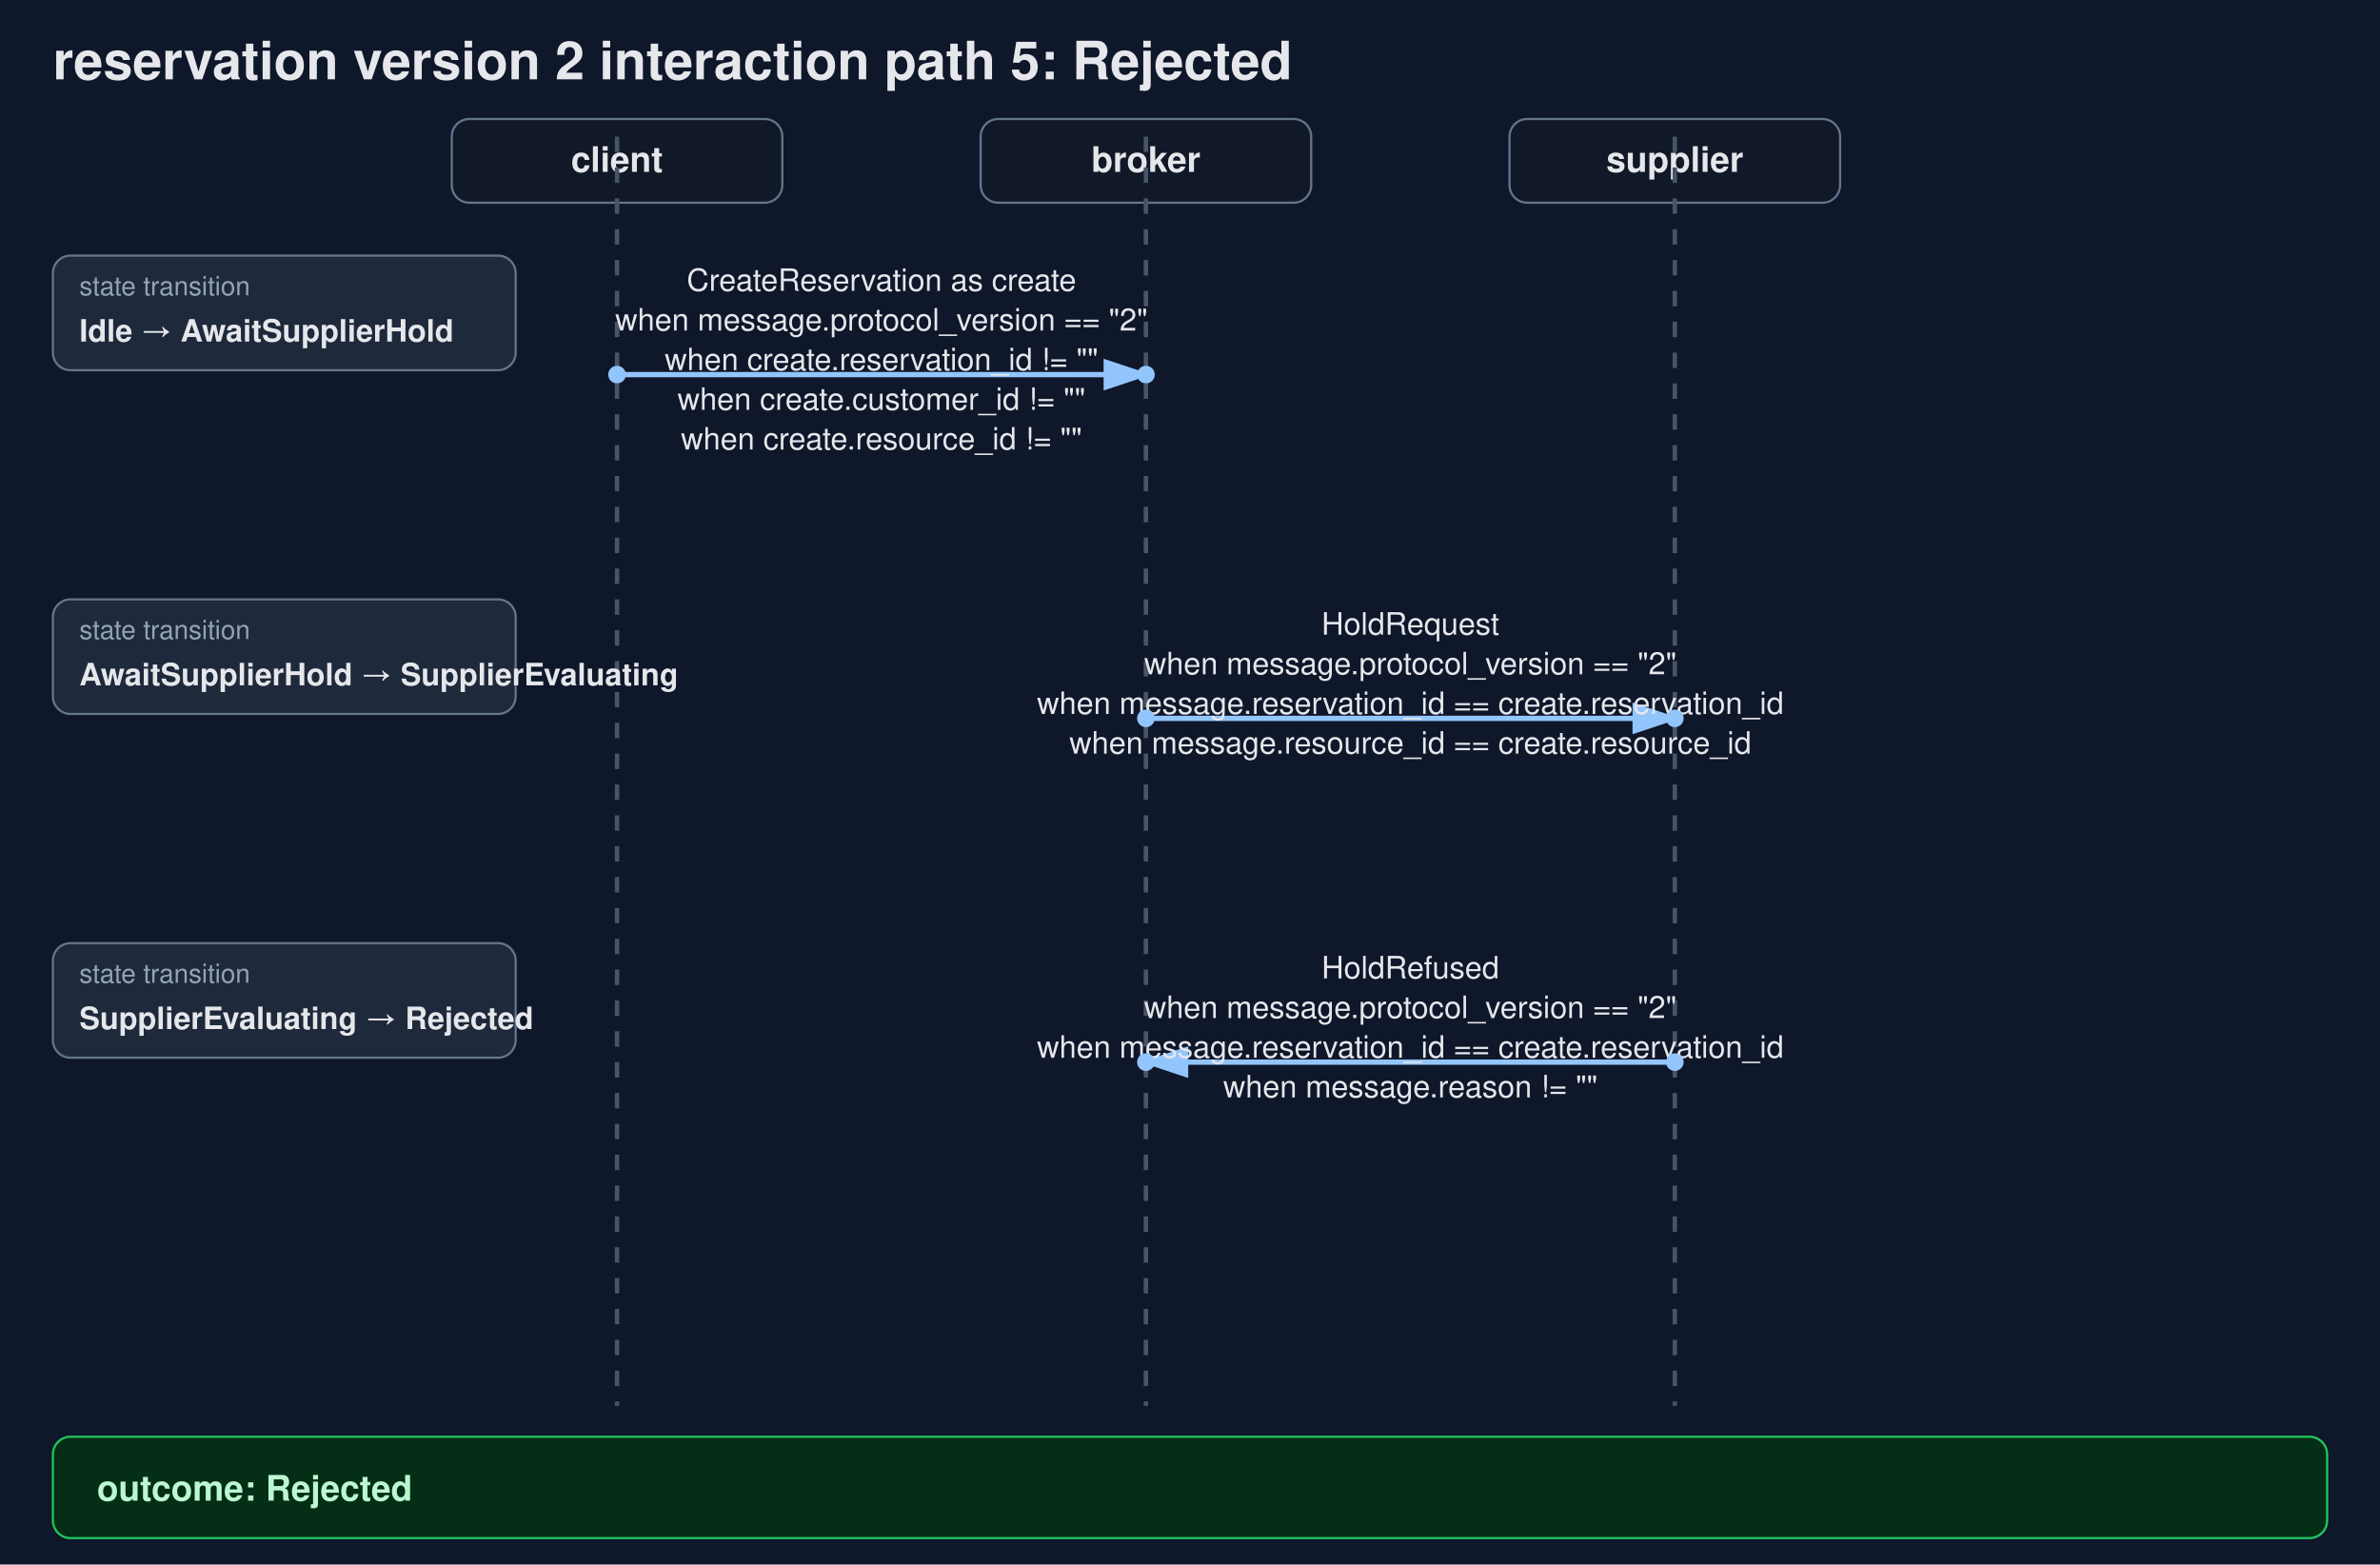
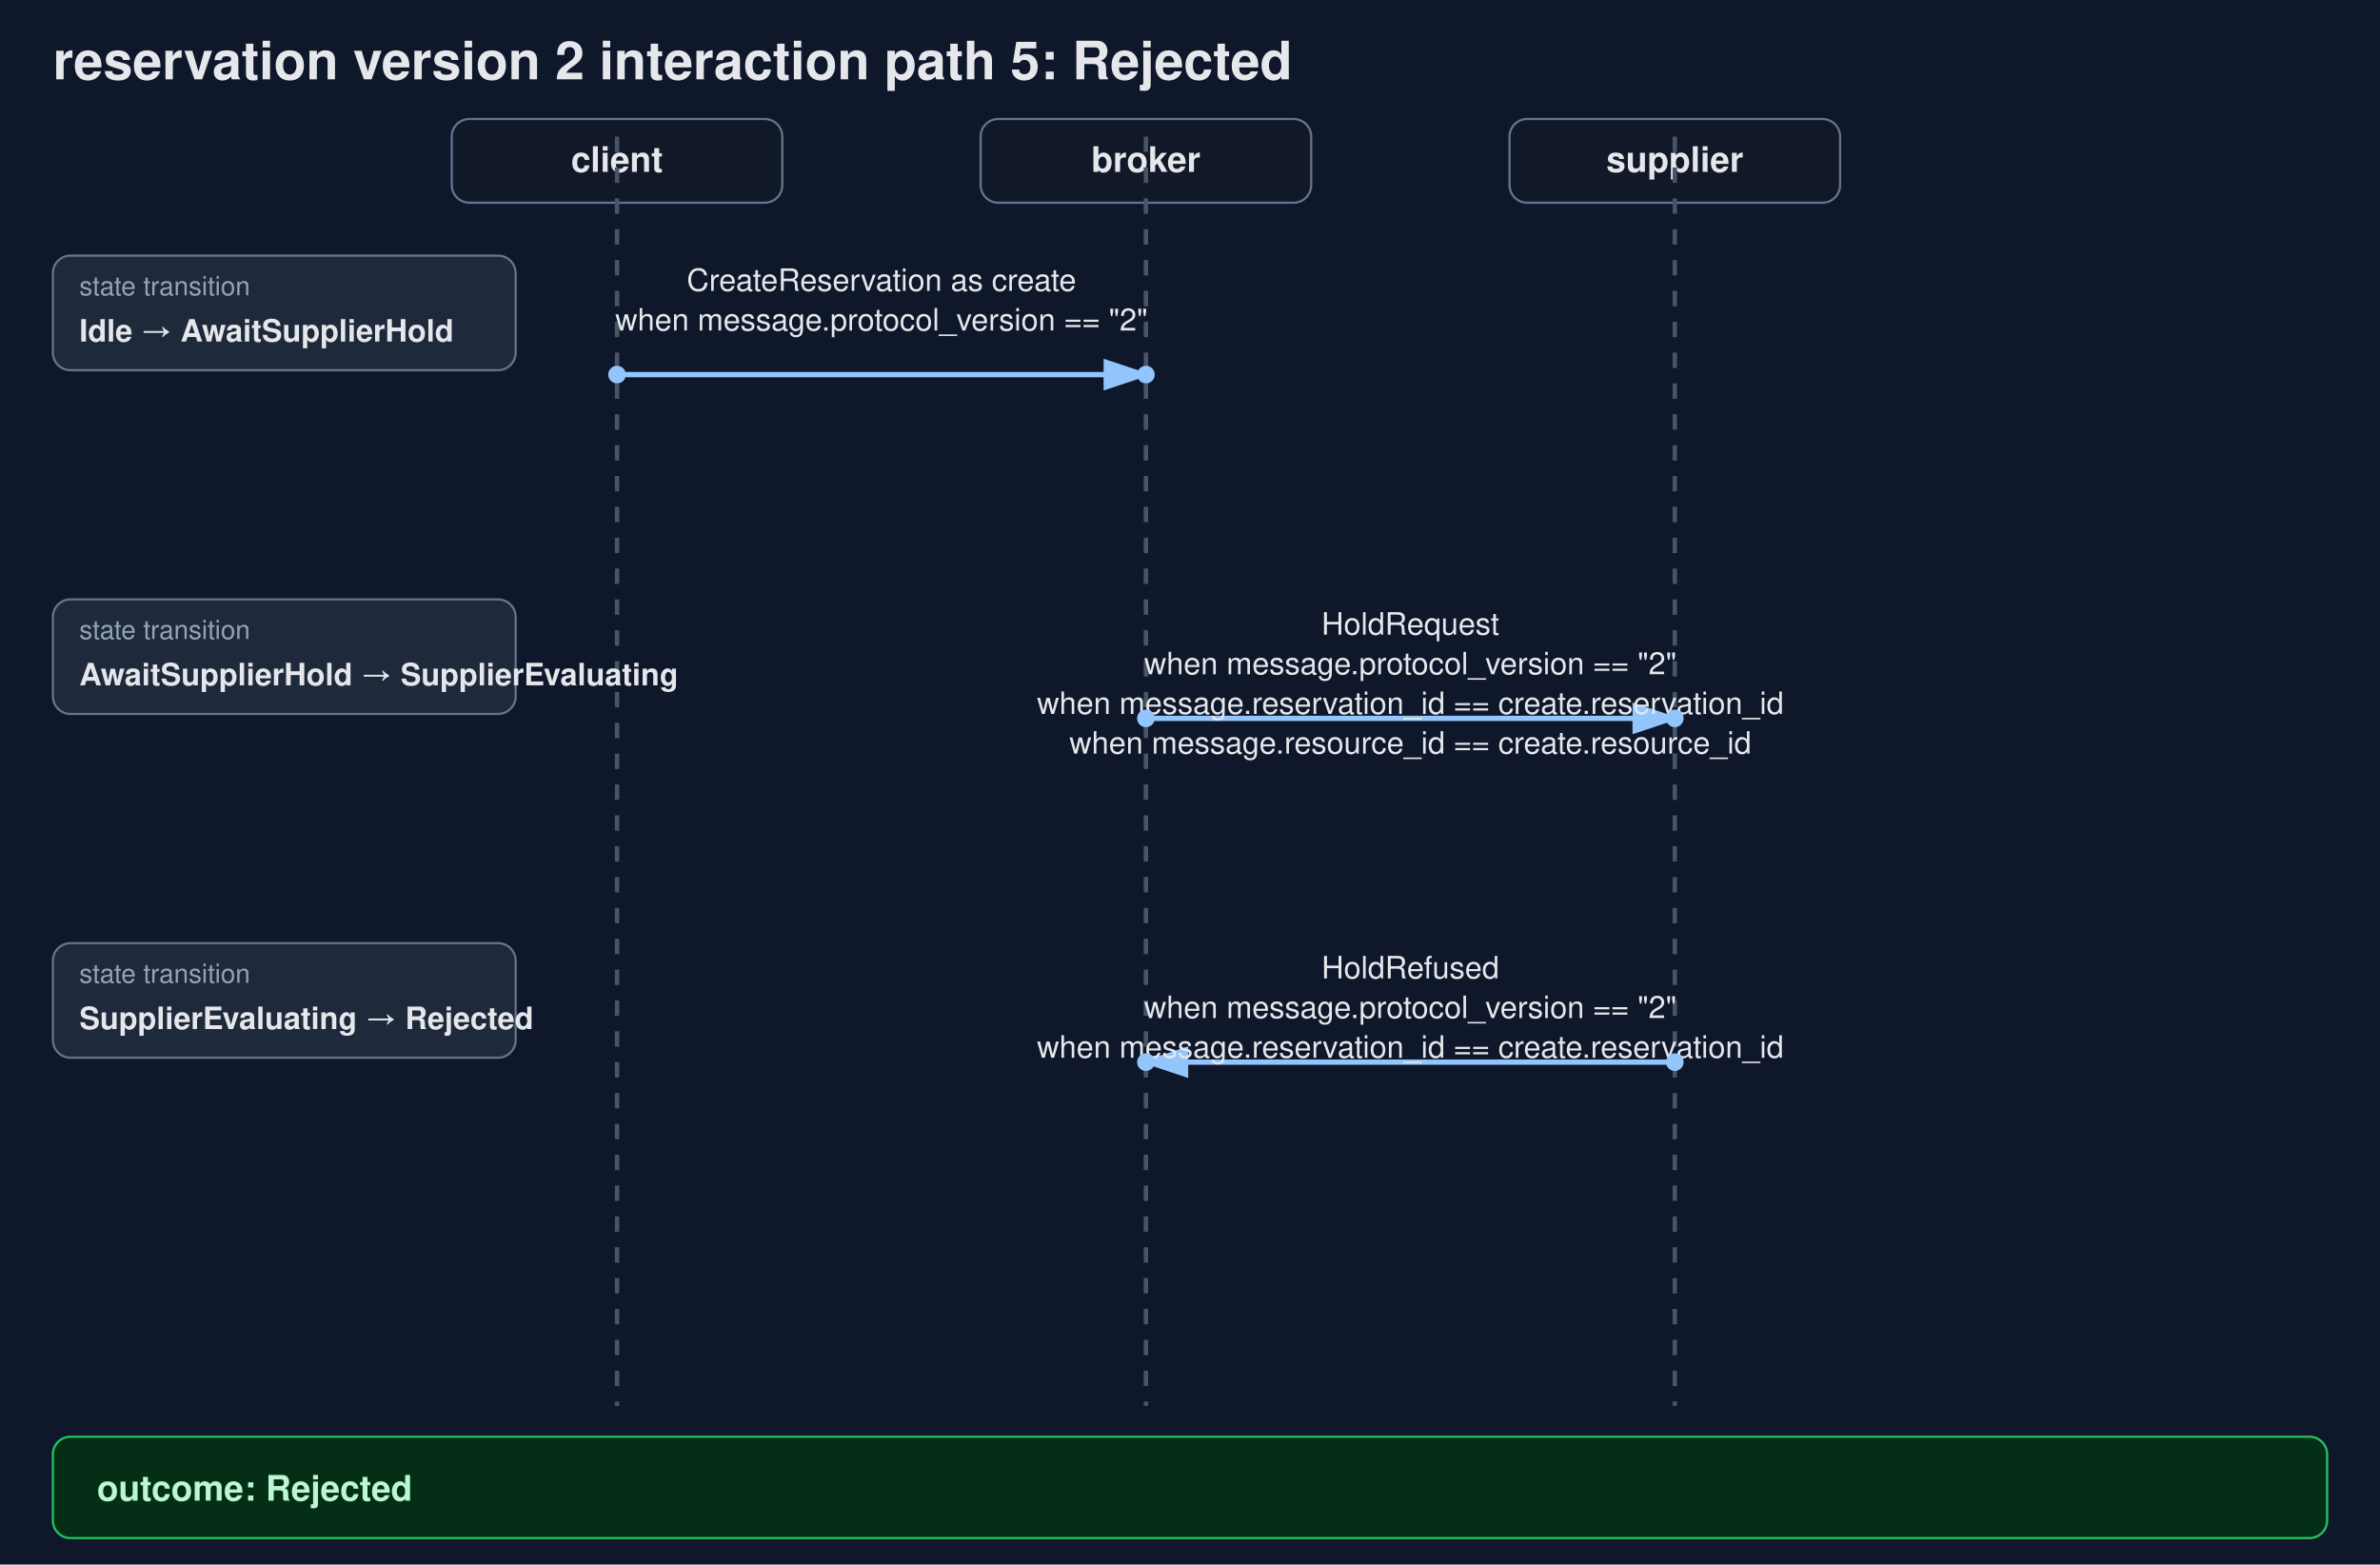
<svg xmlns="http://www.w3.org/2000/svg" width="1080" height="710" viewBox="0 0 1080 710">
  <defs>
    <marker id="arrow" markerWidth="10" markerHeight="10" refX="8" refY="3" orient="auto" markerUnits="strokeWidth">
      <path d="M0,0 L0,6 L9,3 z" fill="#93c5fd" />
    </marker>
  </defs>
  <rect width="100%" height="100%" fill="#0f172a" />
  <text x="24" y="36" fill="#e5e7eb" font-family="Helvetica, Arial, sans-serif" font-size="24" font-weight="700">reservation version 2 interaction path 5: Rejected</text>
  <rect x="205" y="54" width="150" height="38" rx="8" fill="#111827" stroke="#64748b" />
  <text x="280" y="78" text-anchor="middle" fill="#e5e7eb" font-family="Helvetica, Arial, sans-serif" font-size="16" font-weight="700">client</text>
  <line x1="280" y1="62" x2="280" y2="638" stroke="#475569" stroke-width="2" stroke-dasharray="7 7" />
  <rect x="445" y="54" width="150" height="38" rx="8" fill="#111827" stroke="#64748b" />
  <text x="520" y="78" text-anchor="middle" fill="#e5e7eb" font-family="Helvetica, Arial, sans-serif" font-size="16" font-weight="700">broker</text>
  <line x1="520" y1="62" x2="520" y2="638" stroke="#475569" stroke-width="2" stroke-dasharray="7 7" />
  <rect x="685" y="54" width="150" height="38" rx="8" fill="#111827" stroke="#64748b" />
  <text x="760" y="78" text-anchor="middle" fill="#e5e7eb" font-family="Helvetica, Arial, sans-serif" font-size="16" font-weight="700">supplier</text>
  <line x1="760" y1="62" x2="760" y2="638" stroke="#475569" stroke-width="2" stroke-dasharray="7 7" />
  <rect x="24" y="116" width="210" height="52" rx="8" fill="#1e293b" stroke="#64748b" />
  <text x="36" y="134" fill="#94a3b8" font-family="Helvetica, Arial, sans-serif" font-size="12">state transition</text>
  <text x="36" y="155" fill="#e5e7eb" font-family="Helvetica, Arial, sans-serif" font-size="14" font-weight="700">Idle → AwaitSupplierHold</text>
  <line x1="280" y1="170" x2="520" y2="170" stroke="#93c5fd" stroke-width="2.4" marker-end="url(#arrow)" />
  <text x="400" y="132" text-anchor="middle" fill="#e5e7eb" font-family="Helvetica, Arial, sans-serif" font-size="14">CreateReservation as create</text>
  <text x="400" y="150" text-anchor="middle" fill="#e5e7eb" font-family="Helvetica, Arial, sans-serif" font-size="14">when message.protocol_version == "2"</text>
-   <text x="400" y="168" text-anchor="middle" fill="#e5e7eb" font-family="Helvetica, Arial, sans-serif" font-size="14">when create.reservation_id != ""</text>
-   <text x="400" y="186" text-anchor="middle" fill="#e5e7eb" font-family="Helvetica, Arial, sans-serif" font-size="14">when create.customer_id != ""</text>
-   <text x="400" y="204" text-anchor="middle" fill="#e5e7eb" font-family="Helvetica, Arial, sans-serif" font-size="14">when create.resource_id != ""</text>
  <circle cx="280" cy="170" r="4" fill="#93c5fd" />
  <circle cx="520" cy="170" r="4" fill="#93c5fd" />
  <rect x="24" y="272" width="210" height="52" rx="8" fill="#1e293b" stroke="#64748b" />
  <text x="36" y="290" fill="#94a3b8" font-family="Helvetica, Arial, sans-serif" font-size="12">state transition</text>
  <text x="36" y="311" fill="#e5e7eb" font-family="Helvetica, Arial, sans-serif" font-size="14" font-weight="700">AwaitSupplierHold → SupplierEvaluating</text>
  <line x1="520" y1="326" x2="760" y2="326" stroke="#93c5fd" stroke-width="2.4" marker-end="url(#arrow)" />
  <text x="640" y="288" text-anchor="middle" fill="#e5e7eb" font-family="Helvetica, Arial, sans-serif" font-size="14">HoldRequest</text>
  <text x="640" y="306" text-anchor="middle" fill="#e5e7eb" font-family="Helvetica, Arial, sans-serif" font-size="14">when message.protocol_version == "2"</text>
  <text x="640" y="324" text-anchor="middle" fill="#e5e7eb" font-family="Helvetica, Arial, sans-serif" font-size="14">when message.reservation_id == create.reservation_id</text>
  <text x="640" y="342" text-anchor="middle" fill="#e5e7eb" font-family="Helvetica, Arial, sans-serif" font-size="14">when message.resource_id == create.resource_id</text>
  <circle cx="520" cy="326" r="4" fill="#93c5fd" />
  <circle cx="760" cy="326" r="4" fill="#93c5fd" />
  <rect x="24" y="428" width="210" height="52" rx="8" fill="#1e293b" stroke="#64748b" />
  <text x="36" y="446" fill="#94a3b8" font-family="Helvetica, Arial, sans-serif" font-size="12">state transition</text>
  <text x="36" y="467" fill="#e5e7eb" font-family="Helvetica, Arial, sans-serif" font-size="14" font-weight="700">SupplierEvaluating → Rejected</text>
  <line x1="760" y1="482" x2="520" y2="482" stroke="#93c5fd" stroke-width="2.4" marker-end="url(#arrow)" />
  <text x="640" y="444" text-anchor="middle" fill="#e5e7eb" font-family="Helvetica, Arial, sans-serif" font-size="14">HoldRefused</text>
  <text x="640" y="462" text-anchor="middle" fill="#e5e7eb" font-family="Helvetica, Arial, sans-serif" font-size="14">when message.protocol_version == "2"</text>
  <text x="640" y="480" text-anchor="middle" fill="#e5e7eb" font-family="Helvetica, Arial, sans-serif" font-size="14">when message.reservation_id == create.reservation_id</text>
-   <text x="640" y="498" text-anchor="middle" fill="#e5e7eb" font-family="Helvetica, Arial, sans-serif" font-size="14">when message.reason != ""</text>
  <circle cx="760" cy="482" r="4" fill="#93c5fd" />
  <circle cx="520" cy="482" r="4" fill="#93c5fd" />
  <rect x="24" y="652" width="1032" height="46" rx="8" fill="#052e16" stroke="#22c55e" />
  <text x="44" y="681" fill="#bbf7d0" font-family="Helvetica, Arial, sans-serif" font-size="16" font-weight="700">outcome: Rejected</text>
</svg>
